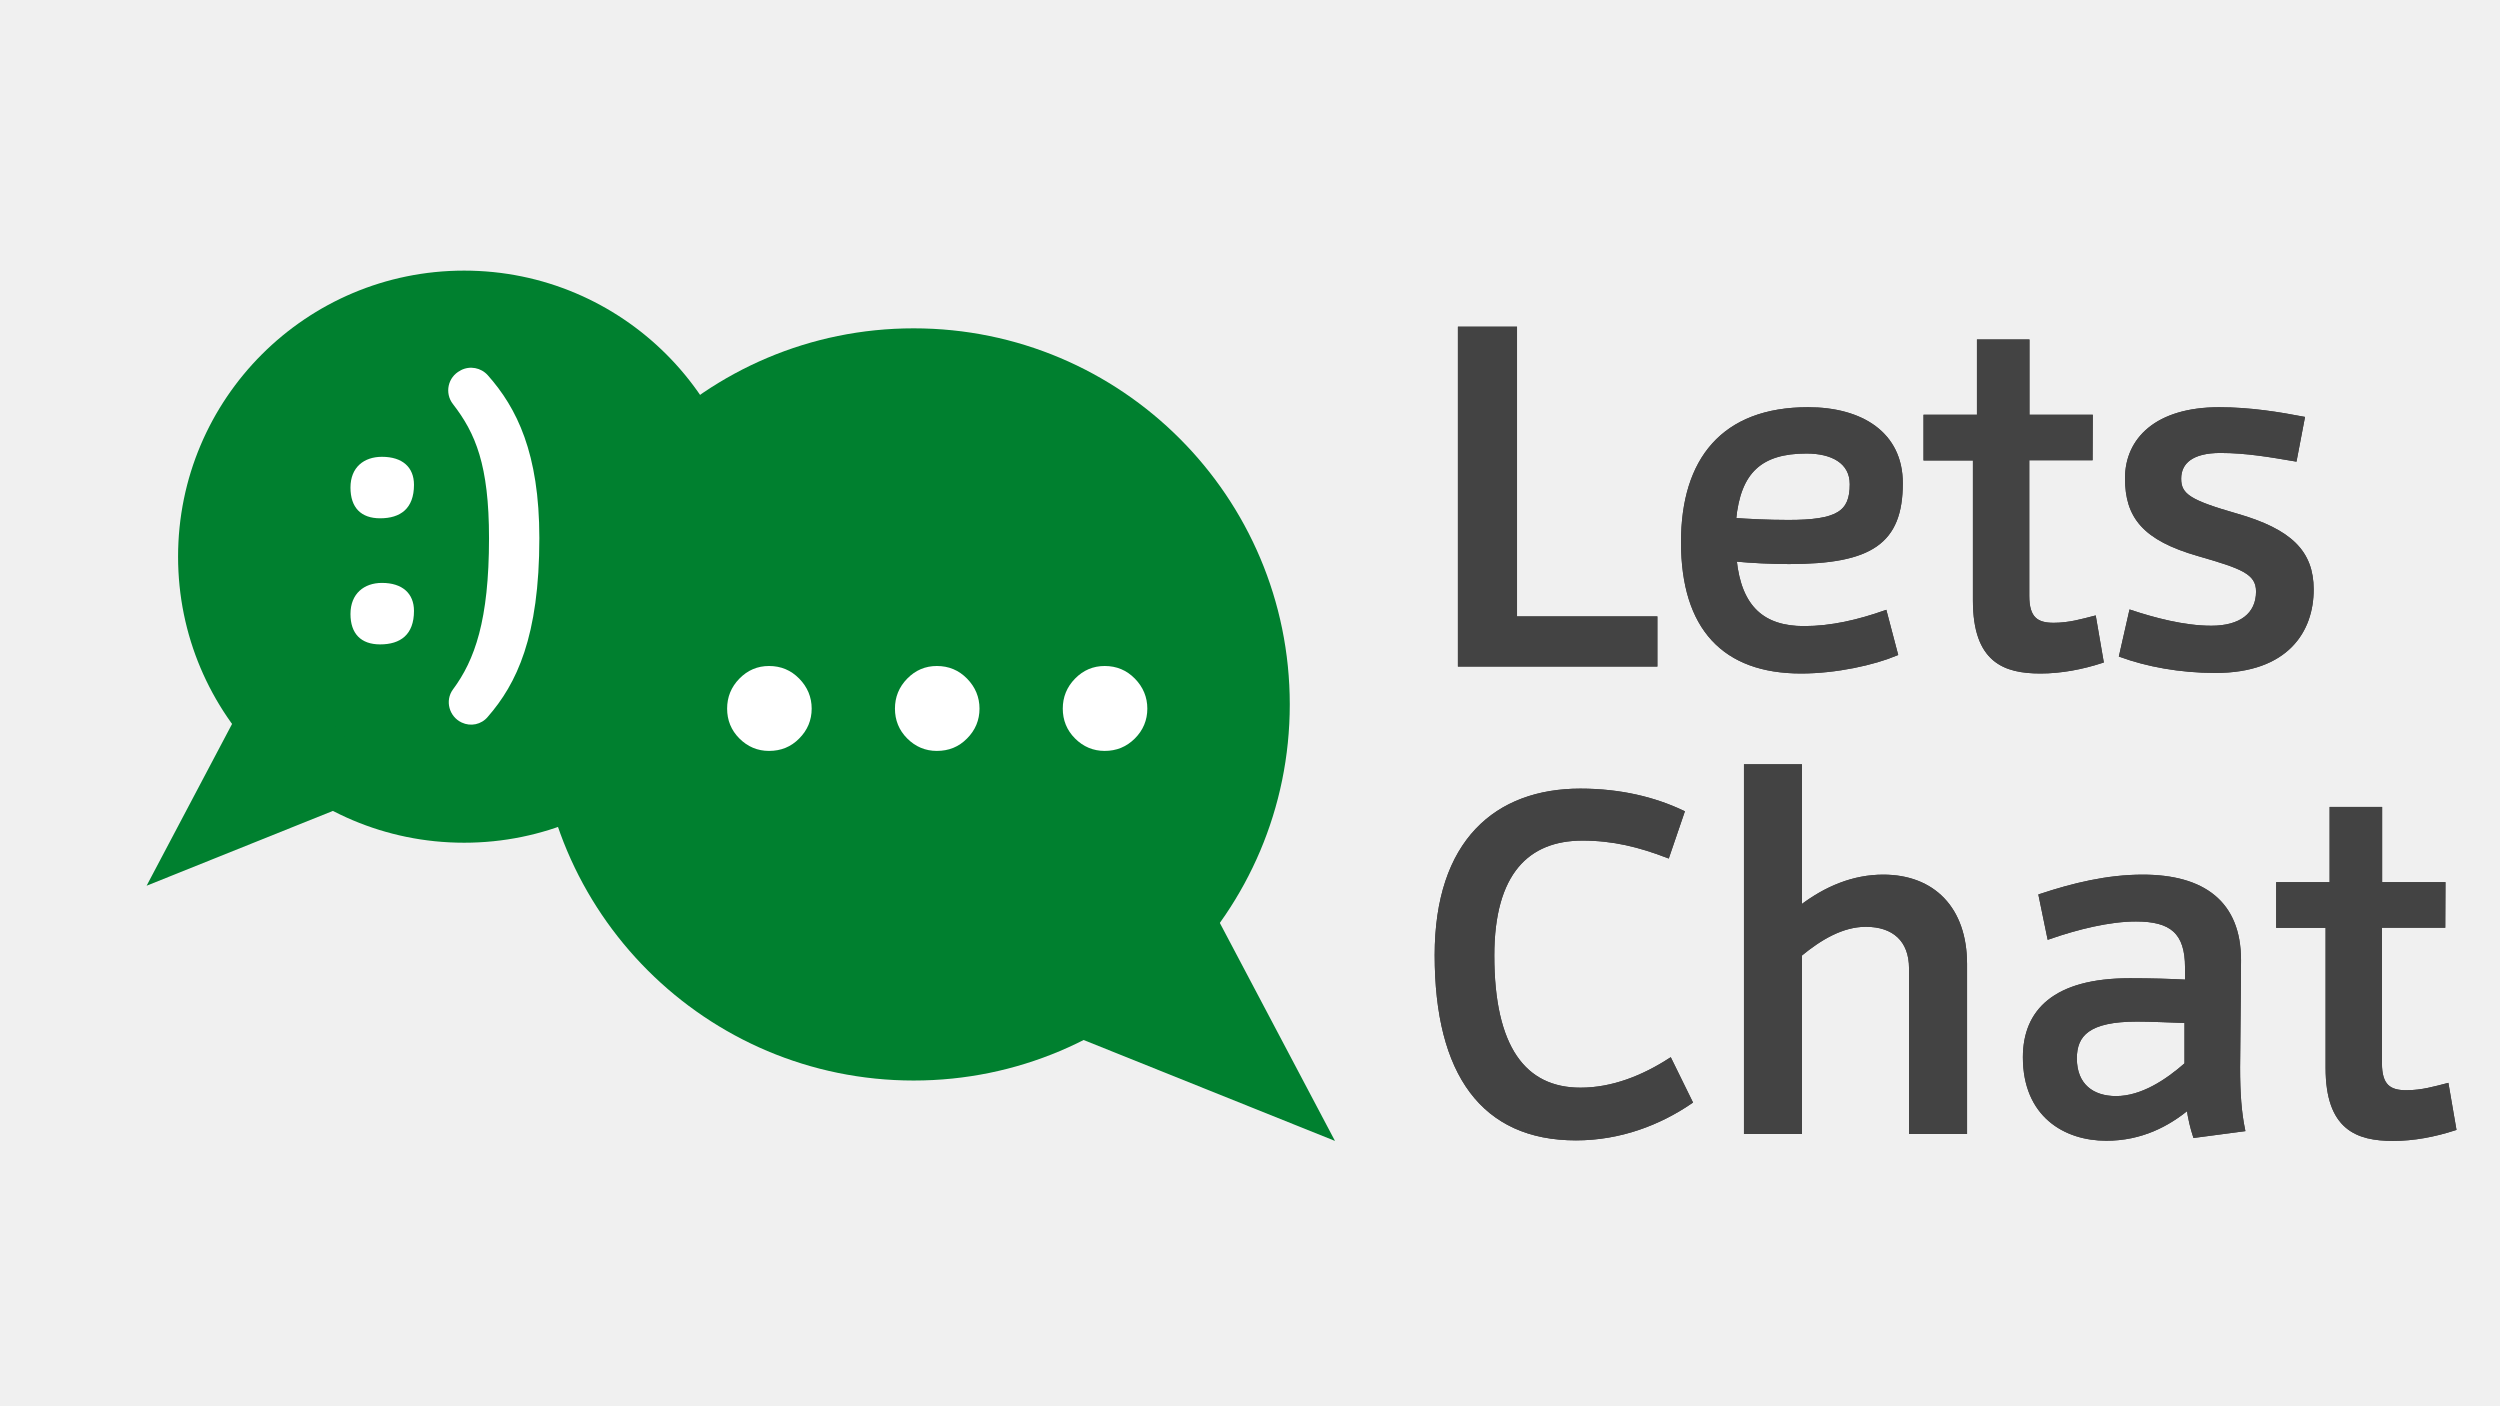
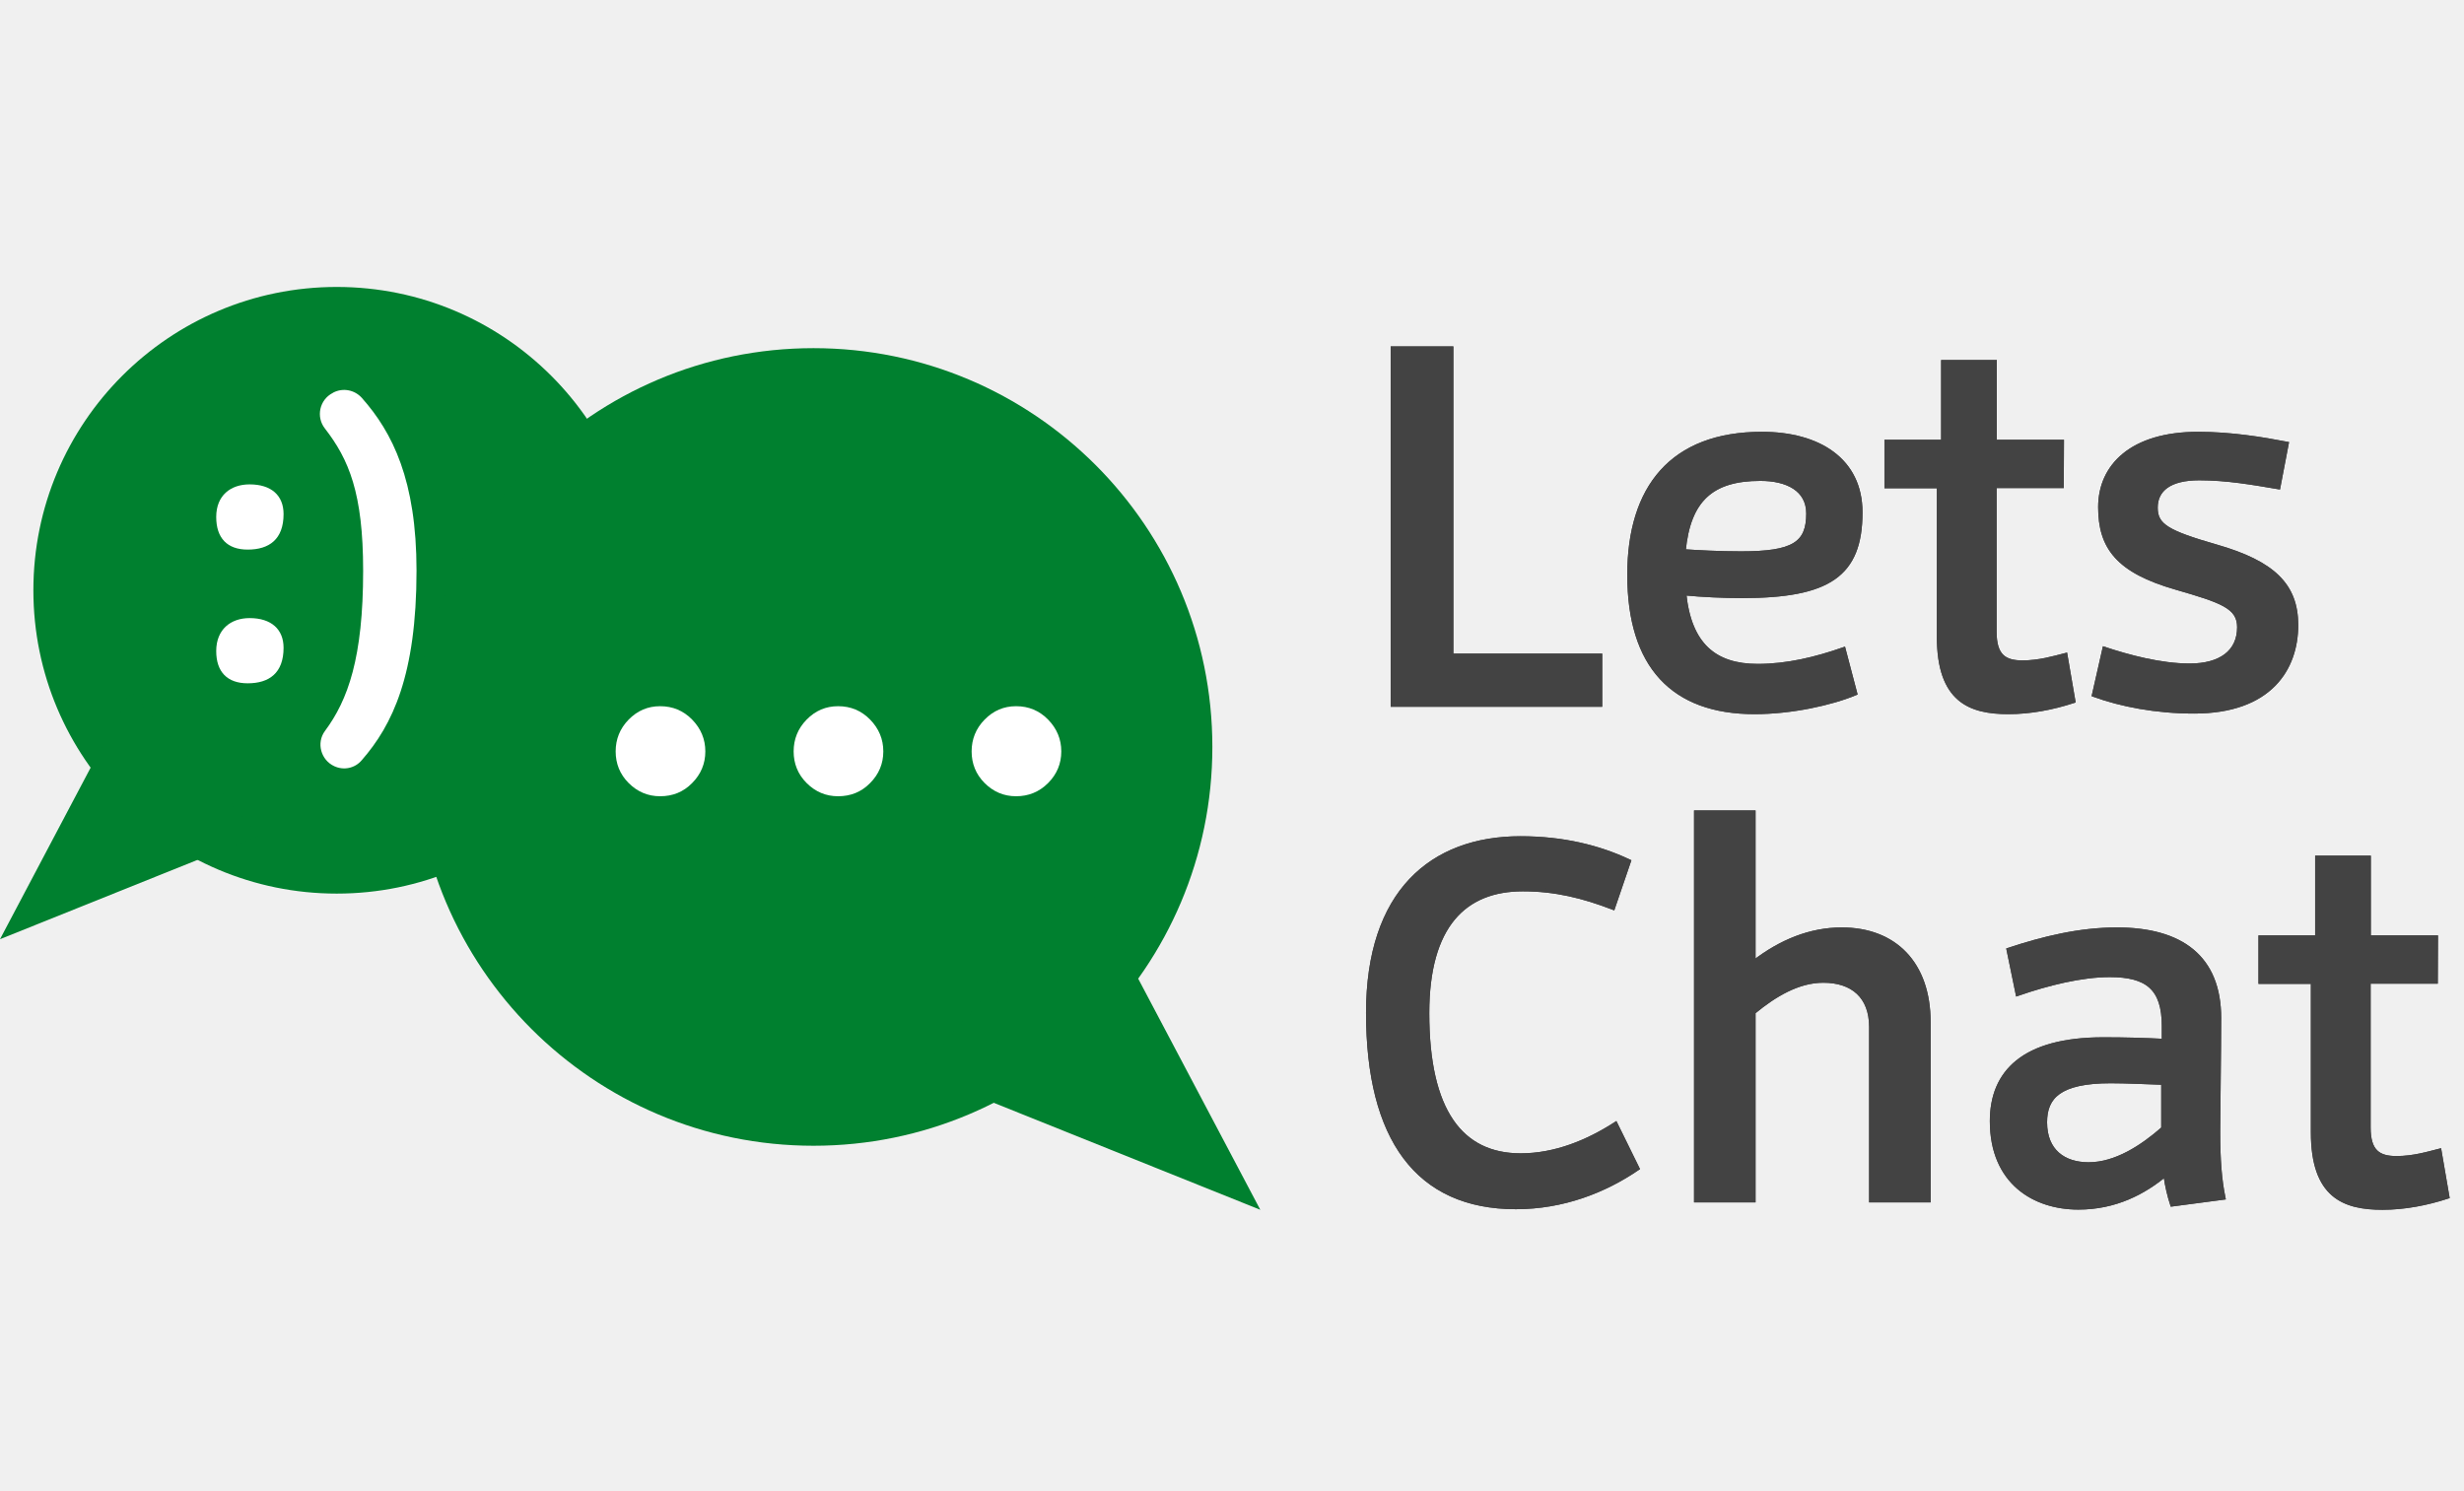
- <svg xmlns="http://www.w3.org/2000/svg" version="1.1" id="Ebene_1" x="0px" y="0px" viewBox="0 0 1366 768" style="enable-background:new 0 0 1366 768;" xml:space="preserve">
+ <svg xmlns="http://www.w3.org/2000/svg" version="1.1" id="Ebene_1" x="0px" y="0px" viewBox="0 0 1269.5 768" style="enable-background:new 0 0 1269.5 768;" xml:space="preserve">
  <style type="text/css">
	.st0{fill:#00802F;}
	.st1{fill:#FFFFFF;}
	.st2{enable-background:new    ;}
	.st3{fill:#434343;stroke:#434343;stroke-width:2;stroke-miterlimit:10;}
</style>
-   <g id="Gruppe_2" transform="translate(-100 -97.636)">
-     <circle id="Ellipse_1" class="st0" cx="353.6" cy="401.8" r="156.3" />
-     <path id="Polygon_1" class="st0" d="M180.1,581.6l67.3-127.4l66.4,73.7L180.1,581.6z" />
-   </g>
  <g>
+     <g id="Gruppe_2" transform="translate(-100 -97.636)">
+       <circle id="Ellipse_1" class="st0" cx="273.5" cy="401.8" r="156.3" />
+       <path id="Polygon_1" class="st0" d="M100,581.6l67.3-127.4l66.4,73.7L100,581.6z" />
+     </g>
    <g>
-       <path class="st1" d="M226.2,264.9c0,13-7.4,18.3-18.5,18.3c-10.5,0-16.2-5.9-16.2-16.8c0-11.1,7.4-16.8,17.2-16.8    C219.9,249.6,226.2,255.3,226.2,264.9z M226.2,333.8c0,13-7.4,18.3-18.5,18.3c-10.5,0-16.2-5.9-16.2-16.6c0-11.1,7.4-17,17.2-17    C219.9,318.5,226.2,324.3,226.2,333.8z" />
-       <path class="st1" d="M252.3,394.8c-6.9-3.2-9.3-12-4.8-18.1c11.9-16,19.7-37.8,19.7-82.6c0-40.1-7.4-57.4-19.7-73.3    c-4.7-6-2.8-14.8,4-18.3l0.3-0.2c5-2.6,11-1.4,14.7,2.7c15.9,17.9,28.2,42.6,28.2,89c0,53.9-12.4,79.6-28.2,97.7    C263,395.9,257.2,397.1,252.3,394.8L252.3,394.8z" />
+       <g>
+         <path class="st1" d="M146.1,264.9c0,13-7.4,18.3-18.5,18.3c-10.5,0-16.2-5.9-16.2-16.8c0-11.1,7.4-16.8,17.2-16.8     C139.8,249.6,146.1,255.3,146.1,264.9z M146.1,333.8c0,13-7.4,18.3-18.5,18.3c-10.5,0-16.2-5.9-16.2-16.6c0-11.1,7.4-17,17.2-17     C139.8,318.5,146.1,324.3,146.1,333.8z" />
+         <path class="st1" d="M172.2,394.8c-6.9-3.2-9.3-12-4.8-18.1c11.9-16,19.7-37.8,19.7-82.6c0-40.1-7.4-57.4-19.7-73.3     c-4.7-6-2.8-14.8,4-18.3l0.3-0.2c5-2.6,11-1.4,14.7,2.7c15.9,17.9,28.2,42.6,28.2,89c0,53.9-12.4,79.6-28.2,97.7     C182.9,395.9,177.1,397.1,172.2,394.8L172.2,394.8z" />
+       </g>
+     </g>
+     <g id="Gruppe_1" transform="translate(-17.067 -87)">
+       <circle id="Ellipse_1-2" class="st0" cx="436.2" cy="471.9" r="205.5" />
+       <path id="Polygon_1-2" class="st0" d="M666.4,710.4l-176.6-70.9l87.7-97.4L666.4,710.4z" />
+     </g>
+     <g class="st2">
+       <path class="st1" d="M340.1,410.3c-6.3,0-11.7-2.3-16.2-6.8s-6.7-10-6.7-16.3s2.2-11.8,6.7-16.4s9.9-6.9,16.2-6.9    c6.5,0,12,2.3,16.5,6.9s6.8,10.1,6.8,16.4s-2.3,11.8-6.8,16.3C352.1,408.1,346.6,410.3,340.1,410.3z" />
+       <path class="st1" d="M431.8,410.3c-6.3,0-11.7-2.3-16.2-6.8s-6.7-10-6.7-16.3s2.2-11.8,6.7-16.4s9.9-6.9,16.2-6.9    c6.5,0,12,2.3,16.5,6.9s6.8,10.1,6.8,16.4s-2.3,11.8-6.8,16.3C443.8,408.1,438.3,410.3,431.8,410.3z" />
+       <path class="st1" d="M523.5,410.3c-6.3,0-11.7-2.3-16.2-6.8s-6.7-10-6.7-16.3s2.2-11.8,6.7-16.4s9.9-6.9,16.2-6.9    c6.5,0,12,2.3,16.5,6.9s6.8,10.1,6.8,16.4s-2.3,11.8-6.8,16.3C535.4,408.1,529.9,410.3,523.5,410.3z" />
+     </g>
+     <g class="st2">
+       <path class="st3" d="M747.8,337.8h76.7v25.4h-107V179.5h30.3V337.8z" />
+       <path class="st3" d="M955.9,357.3c-12.2,5.1-32.7,9.7-51.9,9.7c-42.1,0-64.6-23.8-64.6-70.8c0-44.9,21.9-72.7,68.4-72.7    c29.2,0,50.8,13.5,50.8,40.5c0,32.4-16.5,43.2-61.1,43.2c-9.5,0-20.3-0.5-29.7-1.4c2.7,26.5,15.7,37.3,37.8,37.3    c15.1,0,29.7-3.5,44.3-8.6L955.9,357.3z M867.5,284c7.3,0.5,18.1,1.1,29.5,1.1c27,0,34.6-4.9,34.6-20.5    c0-12.4-10.8-17.8-24.6-17.8C881.9,246.8,870,257.6,867.5,284z" />
+       <path class="st3" d="M1062.3,250.5h-34.6v75.1c0,12.4,5.1,15.7,14.3,15.7c8.6,0,15.9-2.2,22.2-3.8l4.1,23.8    c-10.8,3.5-22.2,5.7-33.5,5.7c-19.7,0-35.9-5.9-35.9-38.9v-77.5h-27v-23h29.2v-41.1h26.7v41.1h34.6L1062.3,250.5L1062.3,250.5z" />
+       <path class="st3" d="M1173.9,251.1c-13-2.2-26.5-4.6-40.8-4.6c-15.4,0-22.4,5.9-22.4,15.1s5.9,12.7,31.3,20    c29.2,8.4,41.1,20,41.1,40.5c0,22.4-13.5,44.6-52.7,44.6c-19.5,0-37.6-3.5-51.6-8.6l5.4-23.8c12.4,4.1,28.9,8.6,44,8.6    c15.9,0,25.4-7,25.4-19.7c0-10.5-8.9-13.5-32.4-20.3c-30-8.6-39.2-20.8-39.2-41.6c0-21.1,16.2-37.8,50.5-37.8    c17,0,33.2,2.7,45.7,5.1L1173.9,251.1z" />
+     </g>
+     <g class="st2">
+       <path class="st3" d="M747.8,337.8h76.7v25.4h-107V179.5h30.3V337.8z" />
+       <path class="st3" d="M955.9,357.3c-12.2,5.1-32.7,9.7-51.9,9.7c-42.1,0-64.6-23.8-64.6-70.8c0-44.9,21.9-72.7,68.4-72.7    c29.2,0,50.8,13.5,50.8,40.5c0,32.4-16.5,43.2-61.1,43.2c-9.5,0-20.3-0.5-29.7-1.4c2.7,26.5,15.7,37.3,37.8,37.3    c15.1,0,29.7-3.5,44.3-8.6L955.9,357.3z M867.5,284c7.3,0.5,18.1,1.1,29.5,1.1c27,0,34.6-4.9,34.6-20.5    c0-12.4-10.8-17.8-24.6-17.8C881.9,246.8,870,257.6,867.5,284z" />
+       <path class="st3" d="M1062.3,250.5h-34.6v75.1c0,12.4,5.1,15.7,14.3,15.7c8.6,0,15.9-2.2,22.2-3.8l4.1,23.8    c-10.8,3.5-22.2,5.7-33.5,5.7c-19.7,0-35.9-5.9-35.9-38.9v-77.5h-27v-23h29.2v-41.1h26.7v41.1h34.6L1062.3,250.5L1062.3,250.5z" />
+       <path class="st3" d="M1173.9,251.1c-13-2.2-26.5-4.6-40.8-4.6c-15.4,0-22.4,5.9-22.4,15.1s5.9,12.7,31.3,20    c29.2,8.4,41.1,20,41.1,40.5c0,22.4-13.5,44.6-52.7,44.6c-19.5,0-37.6-3.5-51.6-8.6l5.4-23.8c12.4,4.1,28.9,8.6,44,8.6    c15.9,0,25.4-7,25.4-19.7c0-10.5-8.9-13.5-32.4-20.3c-30-8.6-39.2-20.8-39.2-41.6c0-21.1,16.2-37.8,50.5-37.8    c17,0,33.2,2.7,45.7,5.1L1173.9,251.1z" />
+     </g>
+     <g class="st2">
+       <path class="st3" d="M831.1,467.8c-15.4-5.9-29.7-9.5-46.5-9.5c-30,0-49.2,18.6-49.2,63.8c0,50.3,17.3,73.2,48.1,73.2    c17.6,0,34.3-6.8,48.9-16.2l11.3,23c-17,11.6-38.4,20-62.7,20c-50.8,0-76.2-35.4-76.2-100.2c0-62.1,32.7-90,78.6-90    c21.9,0,40.5,4.6,55.9,11.9L831.1,467.8z" />
+       <path class="st3" d="M903.5,495.9c14-10.8,29.2-17,45.4-17c27.3,0,44.8,17.6,44.8,47.8v91.9H964v-89.4c0-15.7-9.5-23.8-24.6-23.8    c-13,0-25.1,7.3-35.9,16.2v97h-29.7v-200h29.7L903.5,495.9L903.5,495.9z" />
+       <path class="st3" d="M1034.8,489.4c17.8-5.9,36.5-10.5,55.9-10.5c33,0,52.7,14.3,52.7,45.7c0,15.4-0.5,50.3-0.5,58.6    c0,14.6,0.8,24.6,2.7,34l-26.5,3.5c-1.4-4.3-2.7-9.5-3.5-15.4c-11.1,9.2-25.7,17-44.8,17c-22.7,0-44.6-13-44.6-44.6    c0-25.1,16.2-42.2,57.5-42.2c11.3,0,21.6,0.3,31.1,0.8v-7.6c0-19.5-8.6-26.2-27.8-26.2c-14.6,0-31.9,4.3-47.5,9.7L1034.8,489.4z     M1114.5,558c-8.9-0.3-19.2-0.8-27-0.8c-26.5,0-33.8,8.1-33.8,21.1c0,14.9,9.7,21.6,22.4,21.6c14,0,27.6-8.9,38.4-18.4V558z" />
+       <path class="st3" d="M1255,505.9h-34.6V581c0,12.4,5.1,15.7,14.3,15.7c8.6,0,15.9-2.2,22.2-3.8l4.1,23.8    c-10.8,3.5-22.2,5.7-33.5,5.7c-19.7,0-35.9-5.9-35.9-38.9V506h-27v-23h29.2v-41.1h26.7V483h34.6L1255,505.9L1255,505.9z" />
+     </g>
+     <g class="st2">
+       <path class="st3" d="M831.1,467.8c-15.4-5.9-29.7-9.5-46.5-9.5c-30,0-49.2,18.6-49.2,63.8c0,50.3,17.3,73.2,48.1,73.2    c17.6,0,34.3-6.8,48.9-16.2l11.3,23c-17,11.6-38.4,20-62.7,20c-50.8,0-76.2-35.4-76.2-100.2c0-62.1,32.7-90,78.6-90    c21.9,0,40.5,4.6,55.9,11.9L831.1,467.8z" />
+       <path class="st3" d="M903.5,495.9c14-10.8,29.2-17,45.4-17c27.3,0,44.8,17.6,44.8,47.8v91.9H964v-89.4c0-15.7-9.5-23.8-24.6-23.8    c-13,0-25.1,7.3-35.9,16.2v97h-29.7v-200h29.7L903.5,495.9L903.5,495.9z" />
+       <path class="st3" d="M1034.8,489.4c17.8-5.9,36.5-10.5,55.9-10.5c33,0,52.7,14.3,52.7,45.7c0,15.4-0.5,50.3-0.5,58.6    c0,14.6,0.8,24.6,2.7,34l-26.5,3.5c-1.4-4.3-2.7-9.5-3.5-15.4c-11.1,9.2-25.7,17-44.8,17c-22.7,0-44.6-13-44.6-44.6    c0-25.1,16.2-42.2,57.5-42.2c11.3,0,21.6,0.3,31.1,0.8v-7.6c0-19.5-8.6-26.2-27.8-26.2c-14.6,0-31.9,4.3-47.5,9.7L1034.8,489.4z     M1114.5,558c-8.9-0.3-19.2-0.8-27-0.8c-26.5,0-33.8,8.1-33.8,21.1c0,14.9,9.7,21.6,22.4,21.6c14,0,27.6-8.9,38.4-18.4V558z" />
+       <path class="st3" d="M1255,505.9h-34.6V581c0,12.4,5.1,15.7,14.3,15.7c8.6,0,15.9-2.2,22.2-3.8l4.1,23.8    c-10.8,3.5-22.2,5.7-33.5,5.7c-19.7,0-35.9-5.9-35.9-38.9V506h-27v-23h29.2v-41.1h26.7V483h34.6L1255,505.9L1255,505.9z" />
    </g>
  </g>
-   <g id="Gruppe_1" transform="translate(-17.067 -87)">
-     <circle id="Ellipse_1-2" class="st0" cx="516.3" cy="471.9" r="205.5" />
-     <path id="Polygon_1-2" class="st0" d="M746.5,710.4l-176.6-70.9l87.7-97.4L746.5,710.4z" />
-   </g>
-   <g class="st2">
-     <path class="st1" d="M420.2,410.3c-6.3,0-11.7-2.3-16.2-6.8s-6.7-10-6.7-16.3s2.2-11.8,6.7-16.4s9.9-6.9,16.2-6.9   c6.5,0,12,2.3,16.5,6.9s6.8,10.1,6.8,16.4s-2.3,11.8-6.8,16.3C432.2,408.1,426.7,410.3,420.2,410.3z" />
-     <path class="st1" d="M511.9,410.3c-6.3,0-11.7-2.3-16.2-6.8s-6.7-10-6.7-16.3s2.2-11.8,6.7-16.4s9.9-6.9,16.2-6.9   c6.5,0,12,2.3,16.5,6.9s6.8,10.1,6.8,16.4s-2.3,11.8-6.8,16.3C523.9,408.1,518.4,410.3,511.9,410.3z" />
-     <path class="st1" d="M603.6,410.3c-6.3,0-11.7-2.3-16.2-6.8s-6.7-10-6.7-16.3s2.2-11.8,6.7-16.4s9.9-6.9,16.2-6.9   c6.5,0,12,2.3,16.5,6.9s6.8,10.1,6.8,16.4s-2.3,11.8-6.8,16.3C615.5,408.1,610,410.3,603.6,410.3z" />
-   </g>
-   <g class="st2">
-     <path class="st3" d="M827.9,337.8h76.7v25.4h-107V179.5h30.3V337.8z" />
-     <path class="st3" d="M1036,357.3c-12.2,5.1-32.7,9.7-51.9,9.7c-42.1,0-64.6-23.8-64.6-70.8c0-44.9,21.9-72.7,68.4-72.7   c29.2,0,50.8,13.5,50.8,40.5c0,32.4-16.5,43.2-61.1,43.2c-9.5,0-20.3-0.5-29.7-1.4c2.7,26.5,15.7,37.3,37.8,37.3   c15.1,0,29.7-3.5,44.3-8.6L1036,357.3z M947.6,284c7.3,0.5,18.1,1.1,29.5,1.1c27,0,34.6-4.9,34.6-20.5c0-12.4-10.8-17.8-24.6-17.8   C962,246.8,950.1,257.6,947.6,284z" />
-     <path class="st3" d="M1142.4,250.5h-34.6v75.1c0,12.4,5.1,15.7,14.3,15.7c8.6,0,15.9-2.2,22.2-3.8l4.1,23.8   c-10.8,3.5-22.2,5.7-33.5,5.7c-19.7,0-35.9-5.9-35.9-38.9v-77.5h-27v-23h29.2v-41.1h26.7v41.1h34.6L1142.4,250.5L1142.4,250.5z" />
-     <path class="st3" d="M1254,251.1c-13-2.2-26.5-4.6-40.8-4.6c-15.4,0-22.4,5.9-22.4,15.1s5.9,12.7,31.3,20   c29.2,8.4,41.1,20,41.1,40.5c0,22.4-13.5,44.6-52.7,44.6c-19.5,0-37.6-3.5-51.6-8.6l5.4-23.8c12.4,4.1,28.9,8.6,44,8.6   c15.9,0,25.4-7,25.4-19.7c0-10.5-8.9-13.5-32.4-20.3c-30-8.6-39.2-20.8-39.2-41.6c0-21.1,16.2-37.8,50.5-37.8   c17,0,33.2,2.7,45.7,5.1L1254,251.1z" />
-   </g>
-   <g class="st2">
-     <path class="st3" d="M827.9,337.8h76.7v25.4h-107V179.5h30.3V337.8z" />
-     <path class="st3" d="M1036,357.3c-12.2,5.1-32.7,9.7-51.9,9.7c-42.1,0-64.6-23.8-64.6-70.8c0-44.9,21.9-72.7,68.4-72.7   c29.2,0,50.8,13.5,50.8,40.5c0,32.4-16.5,43.2-61.1,43.2c-9.5,0-20.3-0.5-29.7-1.4c2.7,26.5,15.7,37.3,37.8,37.3   c15.1,0,29.7-3.5,44.3-8.6L1036,357.3z M947.6,284c7.3,0.5,18.1,1.1,29.5,1.1c27,0,34.6-4.9,34.6-20.5c0-12.4-10.8-17.8-24.6-17.8   C962,246.8,950.1,257.6,947.6,284z" />
-     <path class="st3" d="M1142.4,250.5h-34.6v75.1c0,12.4,5.1,15.7,14.3,15.7c8.6,0,15.9-2.2,22.2-3.8l4.1,23.8   c-10.8,3.5-22.2,5.7-33.5,5.7c-19.7,0-35.9-5.9-35.9-38.9v-77.5h-27v-23h29.2v-41.1h26.7v41.1h34.6L1142.4,250.5L1142.4,250.5z" />
-     <path class="st3" d="M1254,251.1c-13-2.2-26.5-4.6-40.8-4.6c-15.4,0-22.4,5.9-22.4,15.1s5.9,12.7,31.3,20   c29.2,8.4,41.1,20,41.1,40.5c0,22.4-13.5,44.6-52.7,44.6c-19.5,0-37.6-3.5-51.6-8.6l5.4-23.8c12.4,4.1,28.9,8.6,44,8.6   c15.9,0,25.4-7,25.4-19.7c0-10.5-8.9-13.5-32.4-20.3c-30-8.6-39.2-20.8-39.2-41.6c0-21.1,16.2-37.8,50.5-37.8   c17,0,33.2,2.7,45.7,5.1L1254,251.1z" />
-   </g>
-   <g class="st2">
-     <path class="st3" d="M911.2,467.8c-15.4-5.9-29.7-9.5-46.5-9.5c-30,0-49.2,18.6-49.2,63.8c0,50.3,17.3,73.2,48.1,73.2   c17.6,0,34.3-6.8,48.9-16.2l11.3,23c-17,11.6-38.4,20-62.7,20c-50.8,0-76.2-35.4-76.2-100.2c0-62.1,32.7-90,78.6-90   c21.9,0,40.5,4.6,55.9,11.9L911.2,467.8z" />
-     <path class="st3" d="M983.6,495.9c14-10.8,29.2-17,45.4-17c27.3,0,44.8,17.6,44.8,47.8v91.9h-29.7v-89.4c0-15.7-9.5-23.8-24.6-23.8   c-13,0-25.1,7.3-35.9,16.2v97h-29.7v-200h29.7L983.6,495.9L983.6,495.9z" />
-     <path class="st3" d="M1114.9,489.4c17.8-5.9,36.5-10.5,55.9-10.5c33,0,52.7,14.3,52.7,45.7c0,15.4-0.5,50.3-0.5,58.6   c0,14.6,0.8,24.6,2.7,34l-26.5,3.5c-1.4-4.3-2.7-9.5-3.5-15.4c-11.1,9.2-25.7,17-44.8,17c-22.7,0-44.6-13-44.6-44.6   c0-25.1,16.2-42.2,57.5-42.2c11.3,0,21.6,0.3,31.1,0.8v-7.6c0-19.5-8.6-26.2-27.8-26.2c-14.6,0-31.9,4.3-47.5,9.7L1114.9,489.4z    M1194.6,558c-8.9-0.3-19.2-0.8-27-0.8c-26.5,0-33.8,8.1-33.8,21.1c0,14.9,9.7,21.6,22.4,21.6c14,0,27.6-8.9,38.4-18.4V558z" />
-     <path class="st3" d="M1335.1,505.9h-34.6V581c0,12.4,5.1,15.7,14.3,15.7c8.6,0,15.9-2.2,22.2-3.8l4.1,23.8   c-10.8,3.5-22.2,5.7-33.5,5.7c-19.7,0-35.9-5.9-35.9-38.9V506h-27v-23h29.2v-41.1h26.7V483h34.6L1335.1,505.9L1335.1,505.9z" />
-   </g>
-   <g class="st2">
-     <path class="st3" d="M911.2,467.8c-15.4-5.9-29.7-9.5-46.5-9.5c-30,0-49.2,18.6-49.2,63.8c0,50.3,17.3,73.2,48.1,73.2   c17.6,0,34.3-6.8,48.9-16.2l11.3,23c-17,11.6-38.4,20-62.7,20c-50.8,0-76.2-35.4-76.2-100.2c0-62.1,32.7-90,78.6-90   c21.9,0,40.5,4.6,55.9,11.9L911.2,467.8z" />
-     <path class="st3" d="M983.6,495.9c14-10.8,29.2-17,45.4-17c27.3,0,44.8,17.6,44.8,47.8v91.9h-29.7v-89.4c0-15.7-9.5-23.8-24.6-23.8   c-13,0-25.1,7.3-35.9,16.2v97h-29.7v-200h29.7L983.6,495.9L983.6,495.9z" />
-     <path class="st3" d="M1114.9,489.4c17.8-5.9,36.5-10.5,55.9-10.5c33,0,52.7,14.3,52.7,45.7c0,15.4-0.5,50.3-0.5,58.6   c0,14.6,0.8,24.6,2.7,34l-26.5,3.5c-1.4-4.3-2.7-9.5-3.5-15.4c-11.1,9.2-25.7,17-44.8,17c-22.7,0-44.6-13-44.6-44.6   c0-25.1,16.2-42.2,57.5-42.2c11.3,0,21.6,0.3,31.1,0.8v-7.6c0-19.5-8.6-26.2-27.8-26.2c-14.6,0-31.9,4.3-47.5,9.7L1114.9,489.4z    M1194.6,558c-8.9-0.3-19.2-0.8-27-0.8c-26.5,0-33.8,8.1-33.8,21.1c0,14.9,9.7,21.6,22.4,21.6c14,0,27.6-8.9,38.4-18.4V558z" />
-     <path class="st3" d="M1335.1,505.9h-34.6V581c0,12.4,5.1,15.7,14.3,15.7c8.6,0,15.9-2.2,22.2-3.8l4.1,23.8   c-10.8,3.5-22.2,5.7-33.5,5.7c-19.7,0-35.9-5.9-35.9-38.9V506h-27v-23h29.2v-41.1h26.7V483h34.6L1335.1,505.9L1335.1,505.9z" />
-   </g>
</svg>
